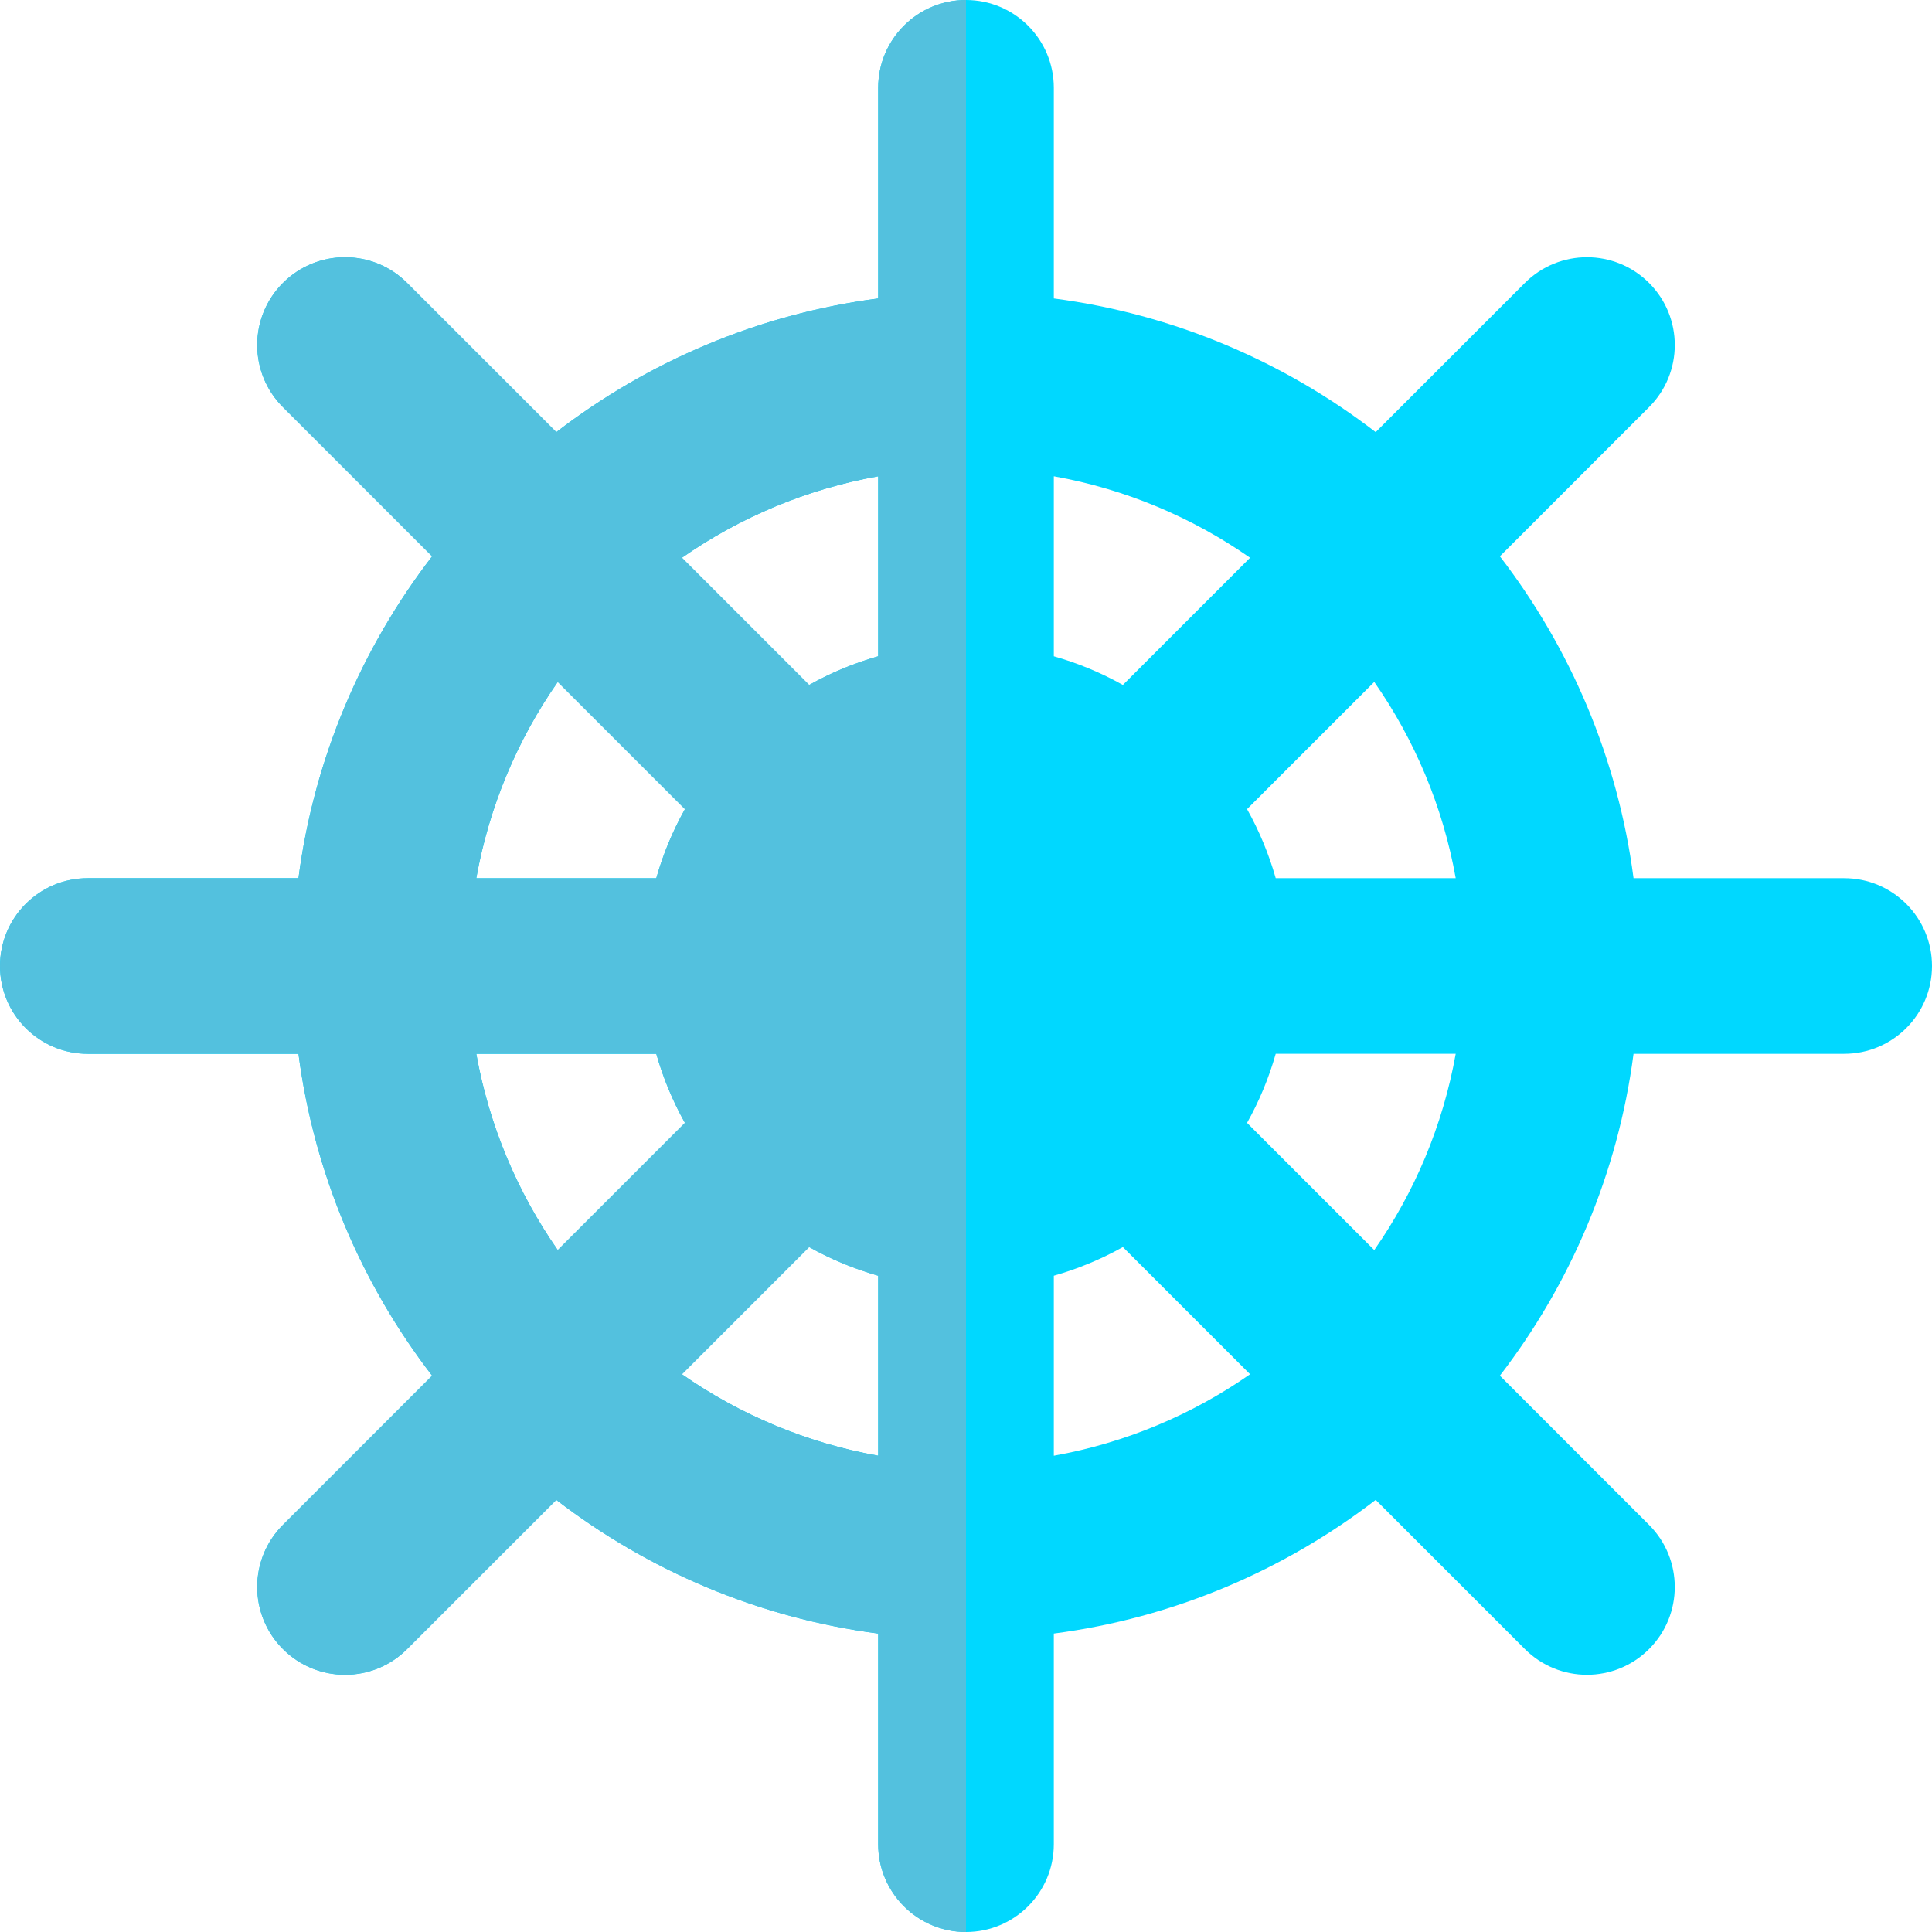
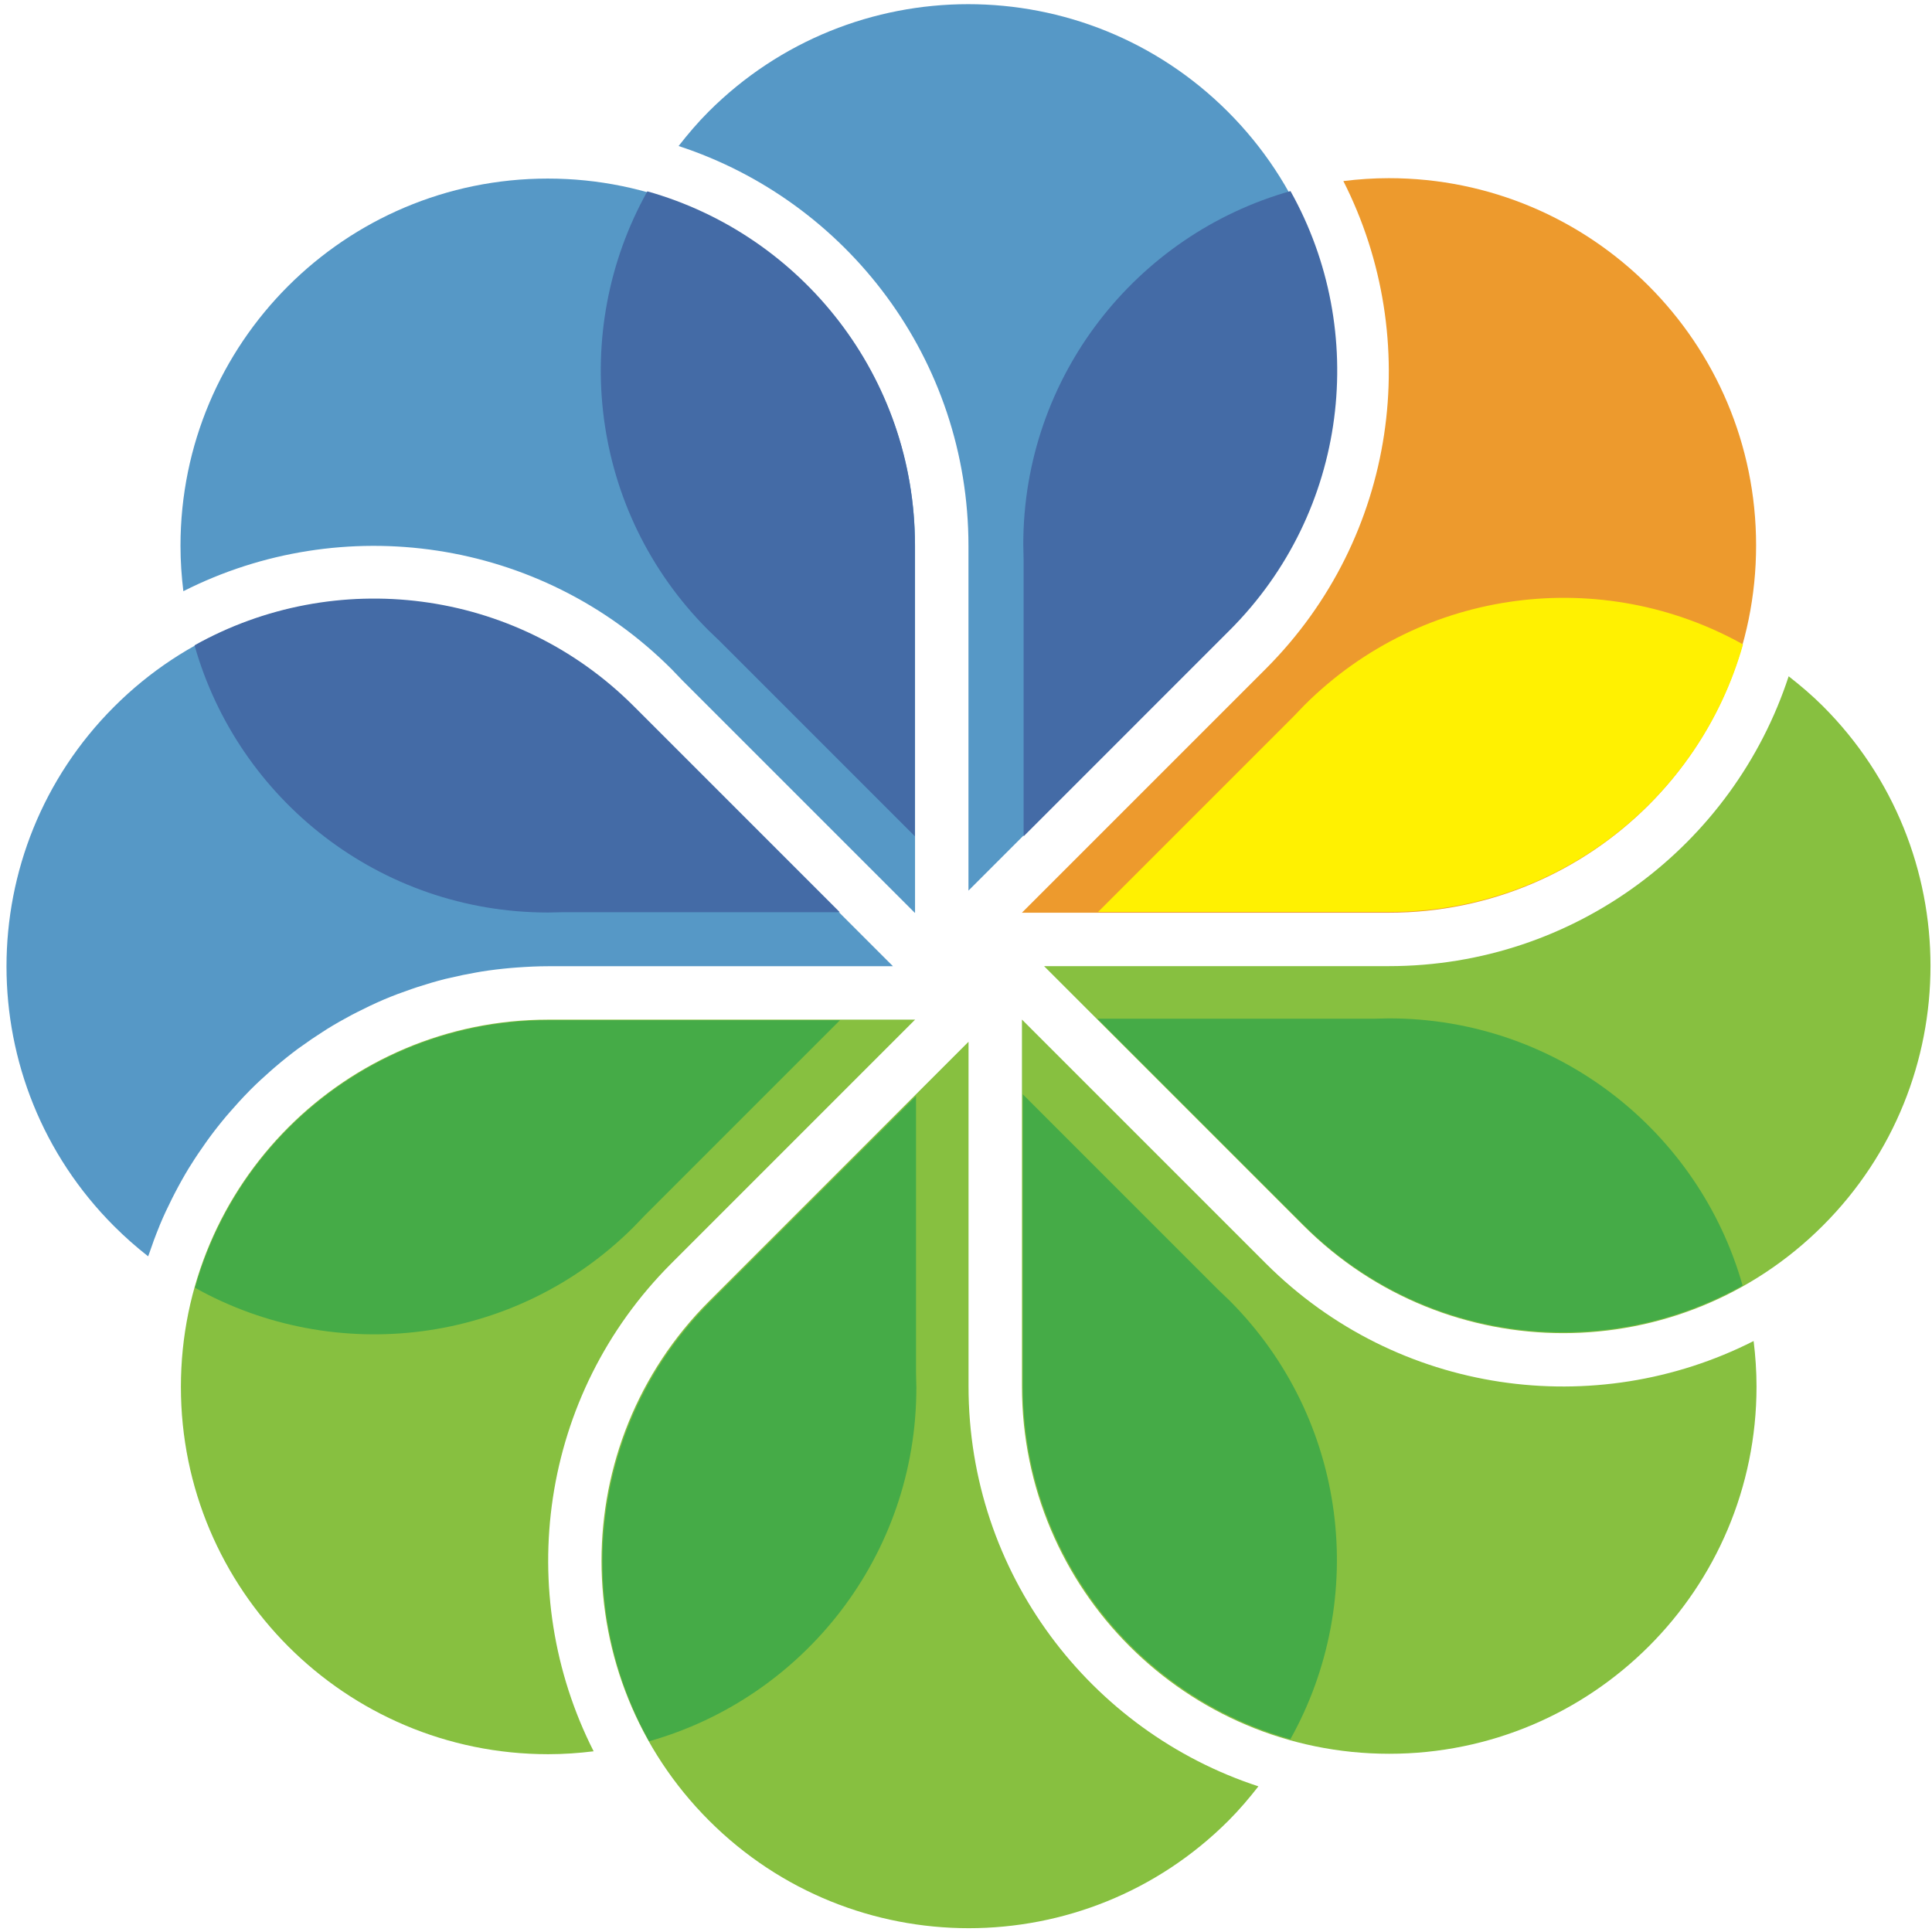
- <svg xmlns="http://www.w3.org/2000/svg" height="800px" width="800px" version="1.1" id="Layer_1" viewBox="0 0 512 512" xml:space="preserve" fill="#000000">
-   <g id="SVGRepo_bgCarrier" stroke-width="0" />
-   <g id="SVGRepo_tracerCarrier" stroke-linecap="round" stroke-linejoin="round" />
-   <g id="SVGRepo_iconCarrier">
-     <path style="fill:#00d8ff;" d="M488.727,232.727h-55.822c-4.163-31.815-16.742-61.016-35.421-85.299l39.534-39.534 c9.089-9.087,9.089-23.824,0-32.912c-9.087-9.089-23.824-9.089-32.912,0l-39.534,39.534c-24.281-18.677-53.482-31.26-85.299-35.423 v-55.82C279.273,10.42,268.853,0,256,0c-12.853,0-23.273,10.42-23.273,23.273v55.82c-31.817,4.163-61.018,16.745-85.301,35.423 l-39.534-39.534c-9.087-9.089-23.824-9.089-32.912,0s-9.089,23.825,0,32.912l39.534,39.534 c-18.677,24.283-31.258,53.484-35.42,85.299H23.273C10.42,232.727,0,243.147,0,256c0,12.853,10.42,23.273,23.273,23.273h55.822 c4.163,31.815,16.744,61.016,35.421,85.299L74.98,404.108c-9.089,9.089-9.089,23.824,0,32.912 c4.544,4.544,10.501,6.816,16.455,6.816s11.913-2.271,16.455-6.816l39.534-39.536c24.283,18.677,53.485,31.258,85.301,35.423v55.82 c0,12.853,10.42,23.273,23.273,23.273c12.853,0,23.273-10.42,23.273-23.273v-55.82c31.815-4.163,61.016-16.744,85.301-35.423 l39.534,39.536c4.544,4.544,10.501,6.816,16.455,6.816c5.955,0,11.913-2.271,16.455-6.816c9.089-9.089,9.089-23.824,0-32.912 l-39.534-39.536c18.677-24.283,31.258-53.484,35.421-85.299h55.824C501.58,279.273,512,268.853,512,256 C512,243.147,501.58,232.727,488.727,232.727z M147.81,180.722l33.708,33.707c-3.209,5.727-5.769,11.858-7.598,18.299h-47.7 C129.629,213.667,137.134,196.018,147.81,180.722z M126.22,279.273h47.698c1.831,6.44,4.389,12.572,7.598,18.299l-33.708,33.707 C137.134,315.982,129.629,298.333,126.22,279.273z M232.727,385.78c-19.06-3.409-36.709-10.915-52.007-21.591l33.708-33.707 c5.725,3.209,11.86,5.769,18.299,7.598V385.78z M232.727,173.919c-6.439,1.829-12.573,4.389-18.299,7.598L180.72,147.81 c15.296-10.676,32.945-18.181,52.007-21.591V173.919z M279.273,126.219c19.06,3.409,36.709,10.915,52.007,21.591l-33.708,33.707 c-5.725-3.209-11.86-5.769-18.299-7.598V126.219z M279.273,385.78v-47.7c6.439-1.829,12.573-4.389,18.299-7.598l33.708,33.707 C315.982,374.866,298.333,382.371,279.273,385.78z M364.19,331.278l-33.708-33.707c3.209-5.727,5.769-11.858,7.598-18.299h47.698 C382.371,298.333,374.866,315.982,364.19,331.278z M338.081,232.727c-1.831-6.44-4.389-12.572-7.598-18.299l33.708-33.707 c10.676,15.296,18.181,32.945,21.589,52.005H338.081z" />
-     <path style="fill:#53C1DE;" d="M23.273,279.273h55.822c4.163,31.815,16.744,61.016,35.421,85.301L74.98,404.108 c-9.089,9.089-9.089,23.824,0,32.912c4.544,4.544,10.501,6.816,16.457,6.816s11.913-2.271,16.455-6.816l39.534-39.536 c24.283,18.677,53.485,31.258,85.301,35.423v55.82C232.727,501.58,243.147,512,256,512V0c-12.853,0-23.273,10.42-23.273,23.273 v55.82c-31.817,4.163-61.018,16.744-85.301,35.423l-39.534-39.534c-9.087-9.089-23.824-9.089-32.912,0s-9.089,23.825,0,32.912 l39.536,39.534c-18.679,24.283-31.26,53.484-35.421,85.299H23.273C10.42,232.727,0,243.147,0,256 C0,268.853,10.42,279.273,23.273,279.273z M232.727,385.781c-19.06-3.409-36.709-10.915-52.007-21.591l33.708-33.707 c5.725,3.209,11.858,5.769,18.299,7.598V385.781z M232.727,126.22v47.7c-6.439,1.829-12.573,4.389-18.299,7.598L180.72,147.81 C196.018,137.134,213.667,129.629,232.727,126.22z M147.81,180.722l33.708,33.707c-3.209,5.727-5.769,11.858-7.598,18.299h-47.7 C129.629,213.667,137.134,196.018,147.81,180.722z M173.919,279.273c1.831,6.44,4.389,12.572,7.598,18.299l-33.708,33.707 c-10.674-15.296-18.179-32.945-21.588-52.005H173.919z" />
+ <svg xmlns="http://www.w3.org/2000/svg" width="800px" height="800px" viewBox="0 -0.5 256 256" version="1.1" preserveAspectRatio="xMidYMid">
+   <g>
+     <path d="M88.957,166.908 L121.256,134.606 L72.753,134.608 L72.637,134.608 C45.759,134.608 23.97,156.398 23.97,183.273 C23.97,210.153 45.757,231.94 72.635,231.94 C74.676,231.94 76.685,231.799 78.66,231.555 C68.038,210.63 71.462,184.401 88.957,166.908" fill="#87C040">
+ 
+ </path>
+     <path d="M128.336,183.213 L128.336,137.535 L94.041,171.835 L93.958,171.915 C74.952,190.921 74.952,221.735 93.958,240.741 C112.964,259.747 143.777,259.747 162.783,240.741 C164.226,239.298 165.521,237.766 166.746,236.2 C144.449,228.906 128.338,207.948 128.336,183.213" fill="#87C040">
+ 
+ </path>
+     <path d="M167.714,166.898 L135.414,134.598 L135.414,183.217 C135.414,210.097 157.203,231.884 184.081,231.884 C210.959,231.884 232.748,210.097 232.748,183.219 C232.748,181.178 232.607,179.17 232.363,177.194 C211.438,187.819 185.209,184.393 167.714,166.898" fill="#87C040">
+ 
+ </path>
+     <path d="M241.546,93.073 C240.104,91.631 238.574,90.335 237.007,89.11 C229.714,111.406 208.754,127.518 184.021,127.518 L138.345,127.518 L172.721,161.896 C191.727,180.902 222.543,180.902 241.546,161.896 C260.552,142.891 260.552,112.077 241.546,93.073" fill="#87C040">
+ 
+ </path>
+     <path d="M184.027,23.108 C181.986,23.108 179.977,23.247 178.002,23.492 C188.624,44.419 185.2,70.646 167.705,88.14 L135.408,120.44 L184.027,120.44 C210.903,120.44 232.692,98.651 232.692,71.773 C232.694,44.895 210.905,23.108 184.027,23.108" fill="#ED9A2D">
+ 
+ </path>
+     <path d="M162.704,14.306 C143.698,-4.698 112.885,-4.698 93.879,14.308 C92.439,15.75 91.143,17.28 89.918,18.849 C112.213,26.142 128.326,47.101 128.326,71.833 L128.326,117.511 L162.621,83.214 L162.704,83.133 C181.71,64.127 181.71,33.314 162.704,14.306" fill="#5698C6">
+ 
+ </path>
+     <path d="M88.996,88.174 L90.38,89.618 L121.215,120.452 L121.248,120.452 L121.248,71.945 L121.248,71.829 C121.248,44.951 99.458,23.162 72.581,23.162 C45.703,23.162 23.914,44.949 23.916,71.827 C23.916,73.864 24.055,75.866 24.297,77.837 C45.237,67.222 71.499,70.677 88.996,88.174" fill="#5698C6">
+ 
+ </path>
+     <path d="M19.798,165.515 C20.179,164.384 20.589,163.268 21.039,162.17 C21.095,162.031 21.145,161.89 21.203,161.755 C21.696,160.574 22.239,159.424 22.809,158.288 C22.933,158.037 23.062,157.791 23.193,157.54 C23.779,156.412 24.397,155.303 25.056,154.224 C25.126,154.108 25.203,153.998 25.273,153.886 C25.899,152.876 26.561,151.896 27.249,150.932 C27.39,150.733 27.528,150.532 27.674,150.335 C28.413,149.328 29.184,148.35 29.987,147.396 C30.15,147.202 30.316,147.013 30.484,146.824 C31.267,145.917 32.076,145.032 32.915,144.178 C32.99,144.103 33.058,144.024 33.133,143.95 C34.026,143.052 34.957,142.194 35.908,141.361 C36.115,141.179 36.323,140.998 36.532,140.82 C37.489,140.003 38.47,139.218 39.479,138.466 C39.612,138.368 39.751,138.277 39.883,138.182 C40.826,137.496 41.792,136.841 42.779,136.213 C42.974,136.088 43.166,135.96 43.363,135.837 C44.429,135.178 45.519,134.559 46.63,133.97 C46.864,133.848 47.1,133.73 47.336,133.609 C48.445,133.044 49.569,132.503 50.717,132.011 C50.773,131.989 50.827,131.962 50.883,131.937 C52.07,131.433 53.285,130.983 54.514,130.561 C54.779,130.469 55.042,130.378 55.31,130.291 C56.526,129.895 57.76,129.53 59.011,129.213 C59.202,129.168 59.399,129.126 59.59,129.083 C60.75,128.803 61.923,128.563 63.109,128.357 C63.331,128.32 63.55,128.274 63.772,128.241 C65.059,128.034 66.363,127.879 67.677,127.763 C67.961,127.738 68.247,127.719 68.531,127.696 C69.891,127.599 71.256,127.53 72.641,127.53 L118.319,127.528 L83.941,93.15 C64.935,74.146 34.119,74.144 15.116,93.15 C-3.89,112.156 -3.89,142.969 15.116,161.975 C16.556,163.416 18.065,164.746 19.63,165.969 C19.682,165.816 19.746,165.669 19.798,165.515" fill="#5698C6">
+ 
+ </path>
+     <path d="M84.055,93.15 L111.274,120.37 L74.689,120.37 L72.614,120.413 C50.333,120.413 31.551,105.441 25.777,85.009 C44.312,74.615 68.206,77.303 83.974,93.069 L84.055,93.15" fill="#446BA6">
+ 
+ </path>
+     <path d="M121.229,71.819 L121.229,110.313 L95.359,84.443 L93.862,83.007 C78.106,67.253 75.412,43.382 85.777,24.853 C106.234,30.611 121.229,49.407 121.229,71.703 L121.229,71.819" fill="#446BA6">
+ 
+ </path>
+     <path d="M162.853,83.096 L135.634,110.317 L135.634,73.732 L135.59,71.657 C135.59,49.376 150.563,30.592 170.995,24.82 C181.389,43.355 178.701,67.248 162.934,83.015 L162.853,83.096" fill="#446BA6">
+ 
+ </path>
+     <path d="M183.996,120.338 L145.502,120.338 L171.372,94.468 L172.808,92.972 C188.562,77.216 212.432,74.521 230.962,84.886 C225.204,105.343 206.407,120.338 184.112,120.338 L183.996,120.338" fill="#FFF101">
+ 
+ </path>
+     <path d="M172.628,161.704 L145.408,134.484 L181.994,134.484 L184.069,134.441 C206.349,134.443 225.131,149.415 230.906,169.847 C212.368,180.239 188.477,177.553 172.709,161.784 L172.628,161.704" fill="#45AB47">
+ 
+ </path>
+     <path d="M135.526,182.994 L135.526,144.499 L161.396,170.369 L162.895,171.806 C178.649,187.562 181.343,211.428 170.978,229.959 C150.521,224.201 135.526,205.407 135.526,183.108 L135.526,182.994" fill="#45AB47">
+ 
+ </path>
+     <path d="M94.159,171.947 L121.378,144.725 L121.378,181.311 L121.422,183.385 C121.422,205.666 106.449,224.45 86.018,230.224 C75.623,211.685 78.312,187.794 94.078,172.027 L94.159,171.947" fill="#45AB47">
+ 
+ </path>
+     <path d="M72.805,134.685 L111.299,134.685 L85.429,160.555 L83.993,162.052 C68.237,177.808 44.368,180.502 25.837,170.137 C31.597,149.678 50.391,134.685 72.689,134.685 L72.805,134.685" fill="#45AB47">
+ 
+ </path>
  </g>
</svg>
